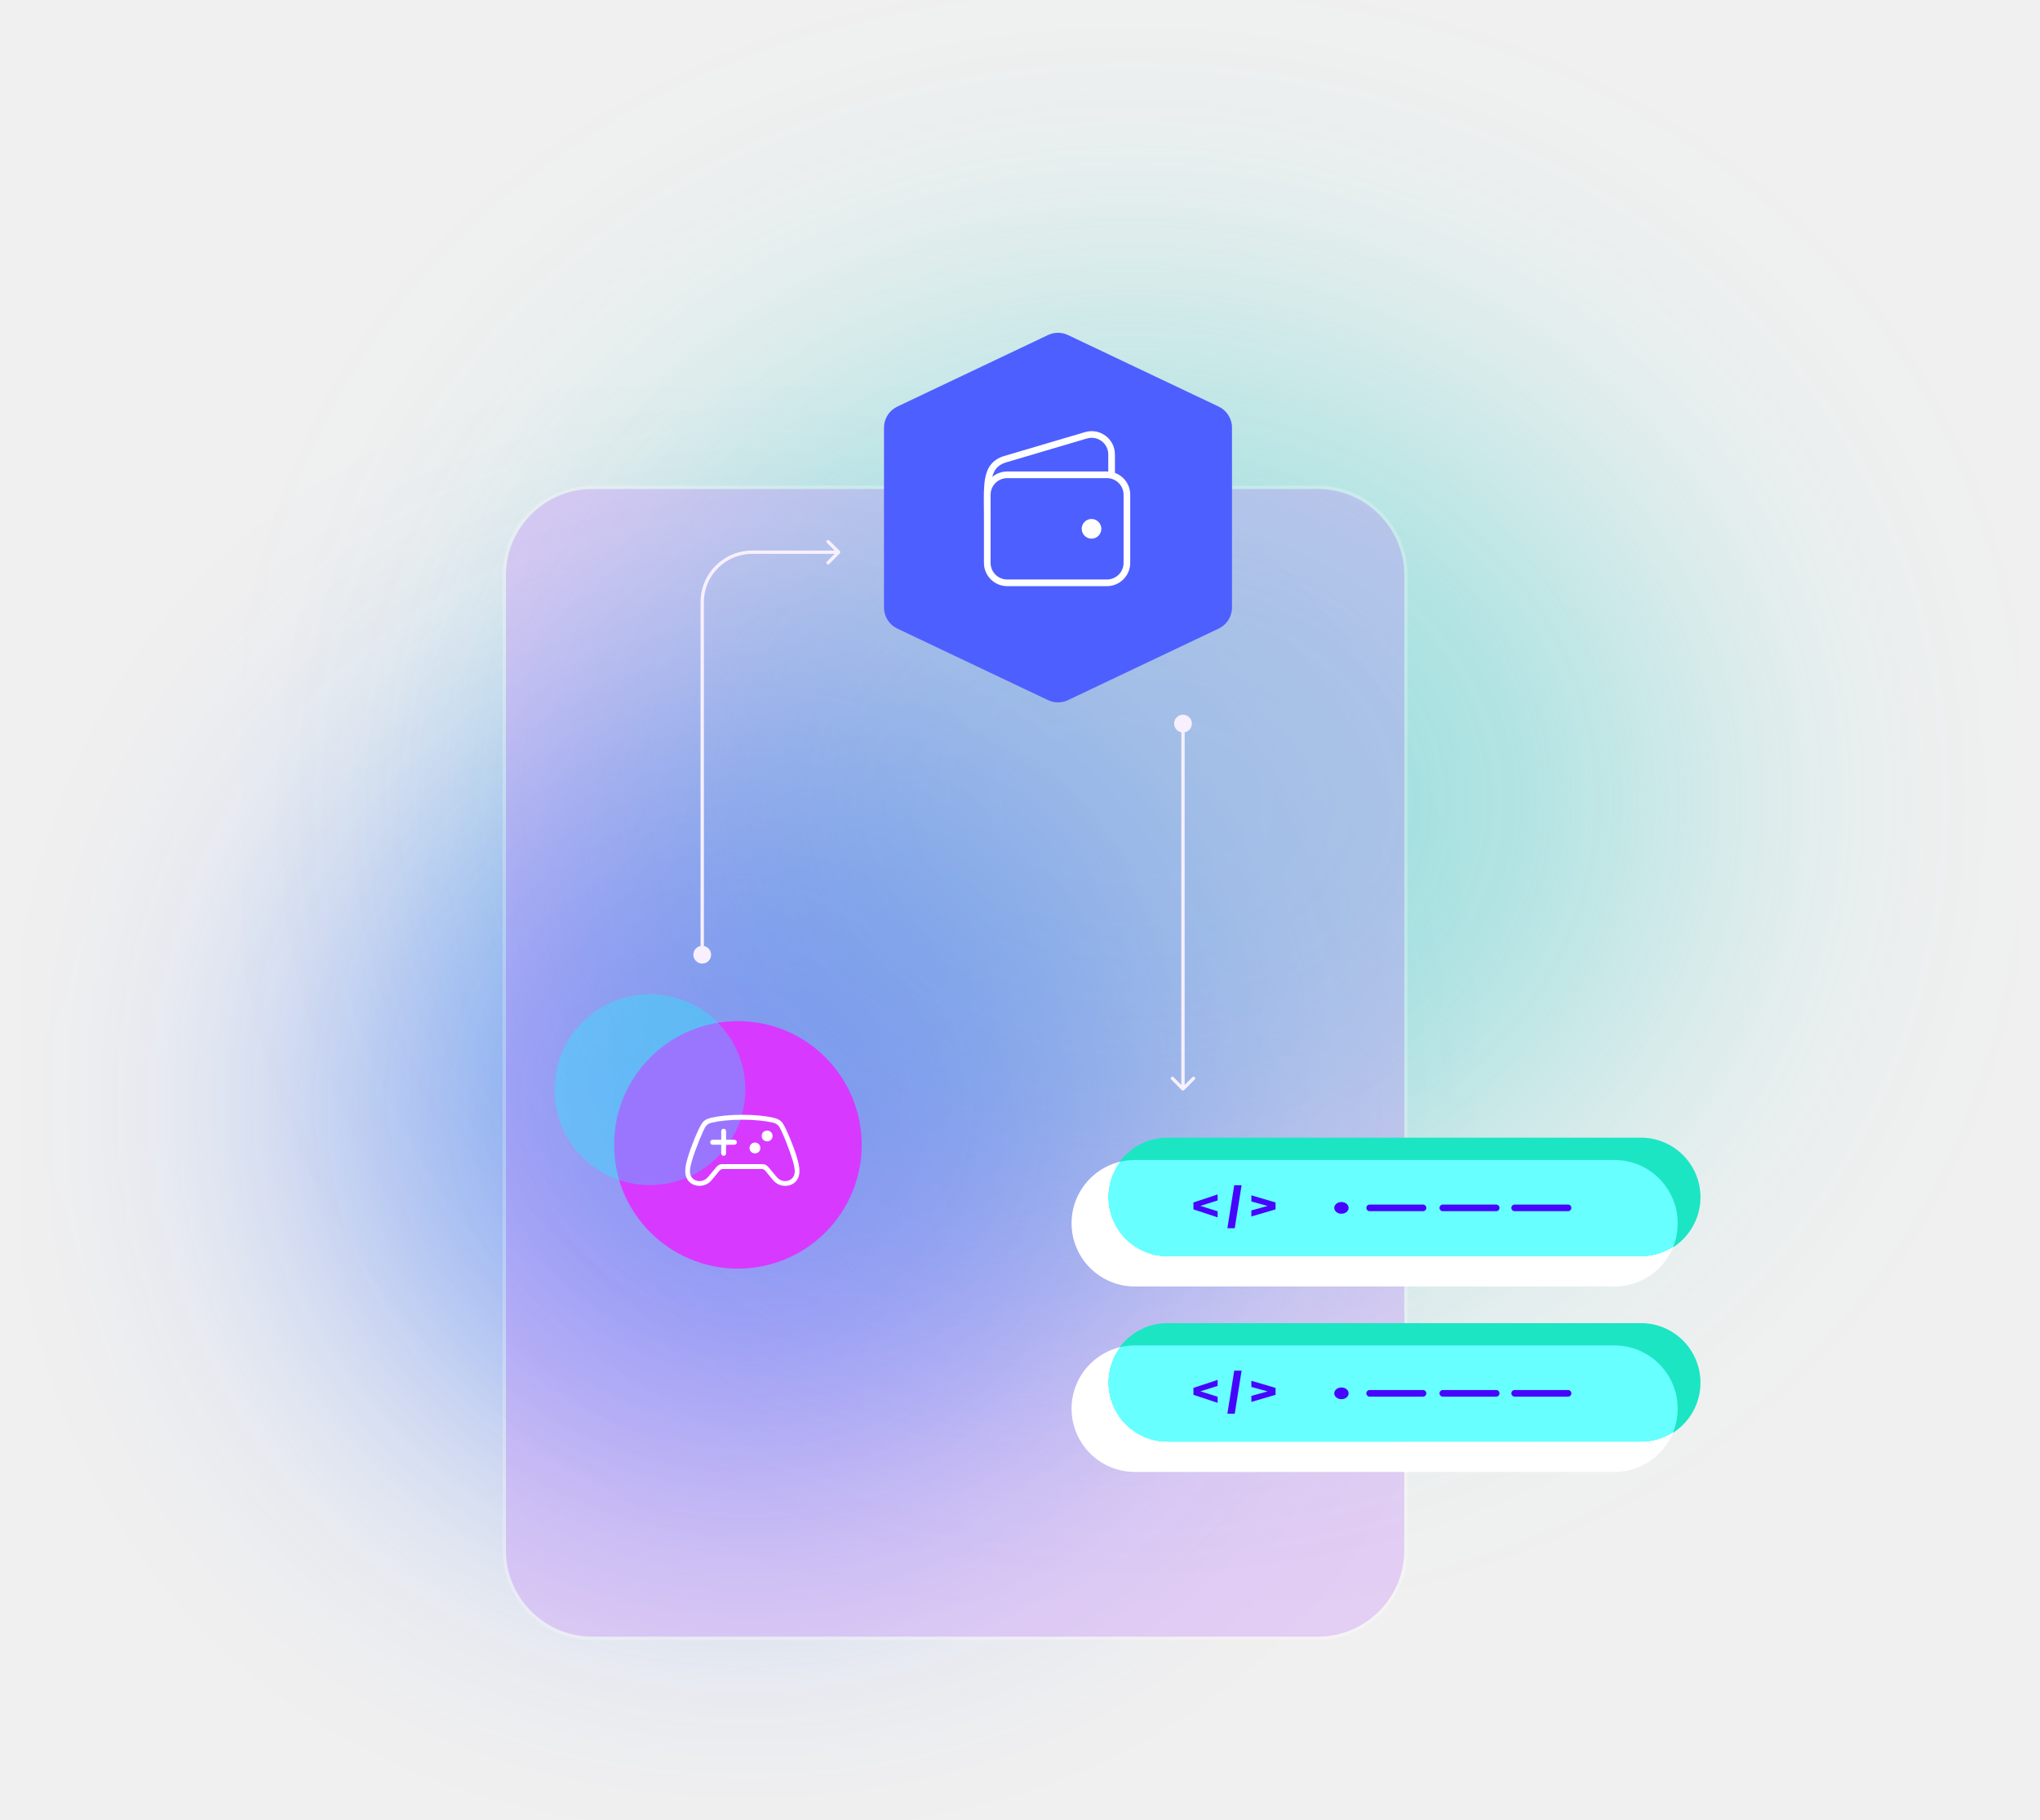
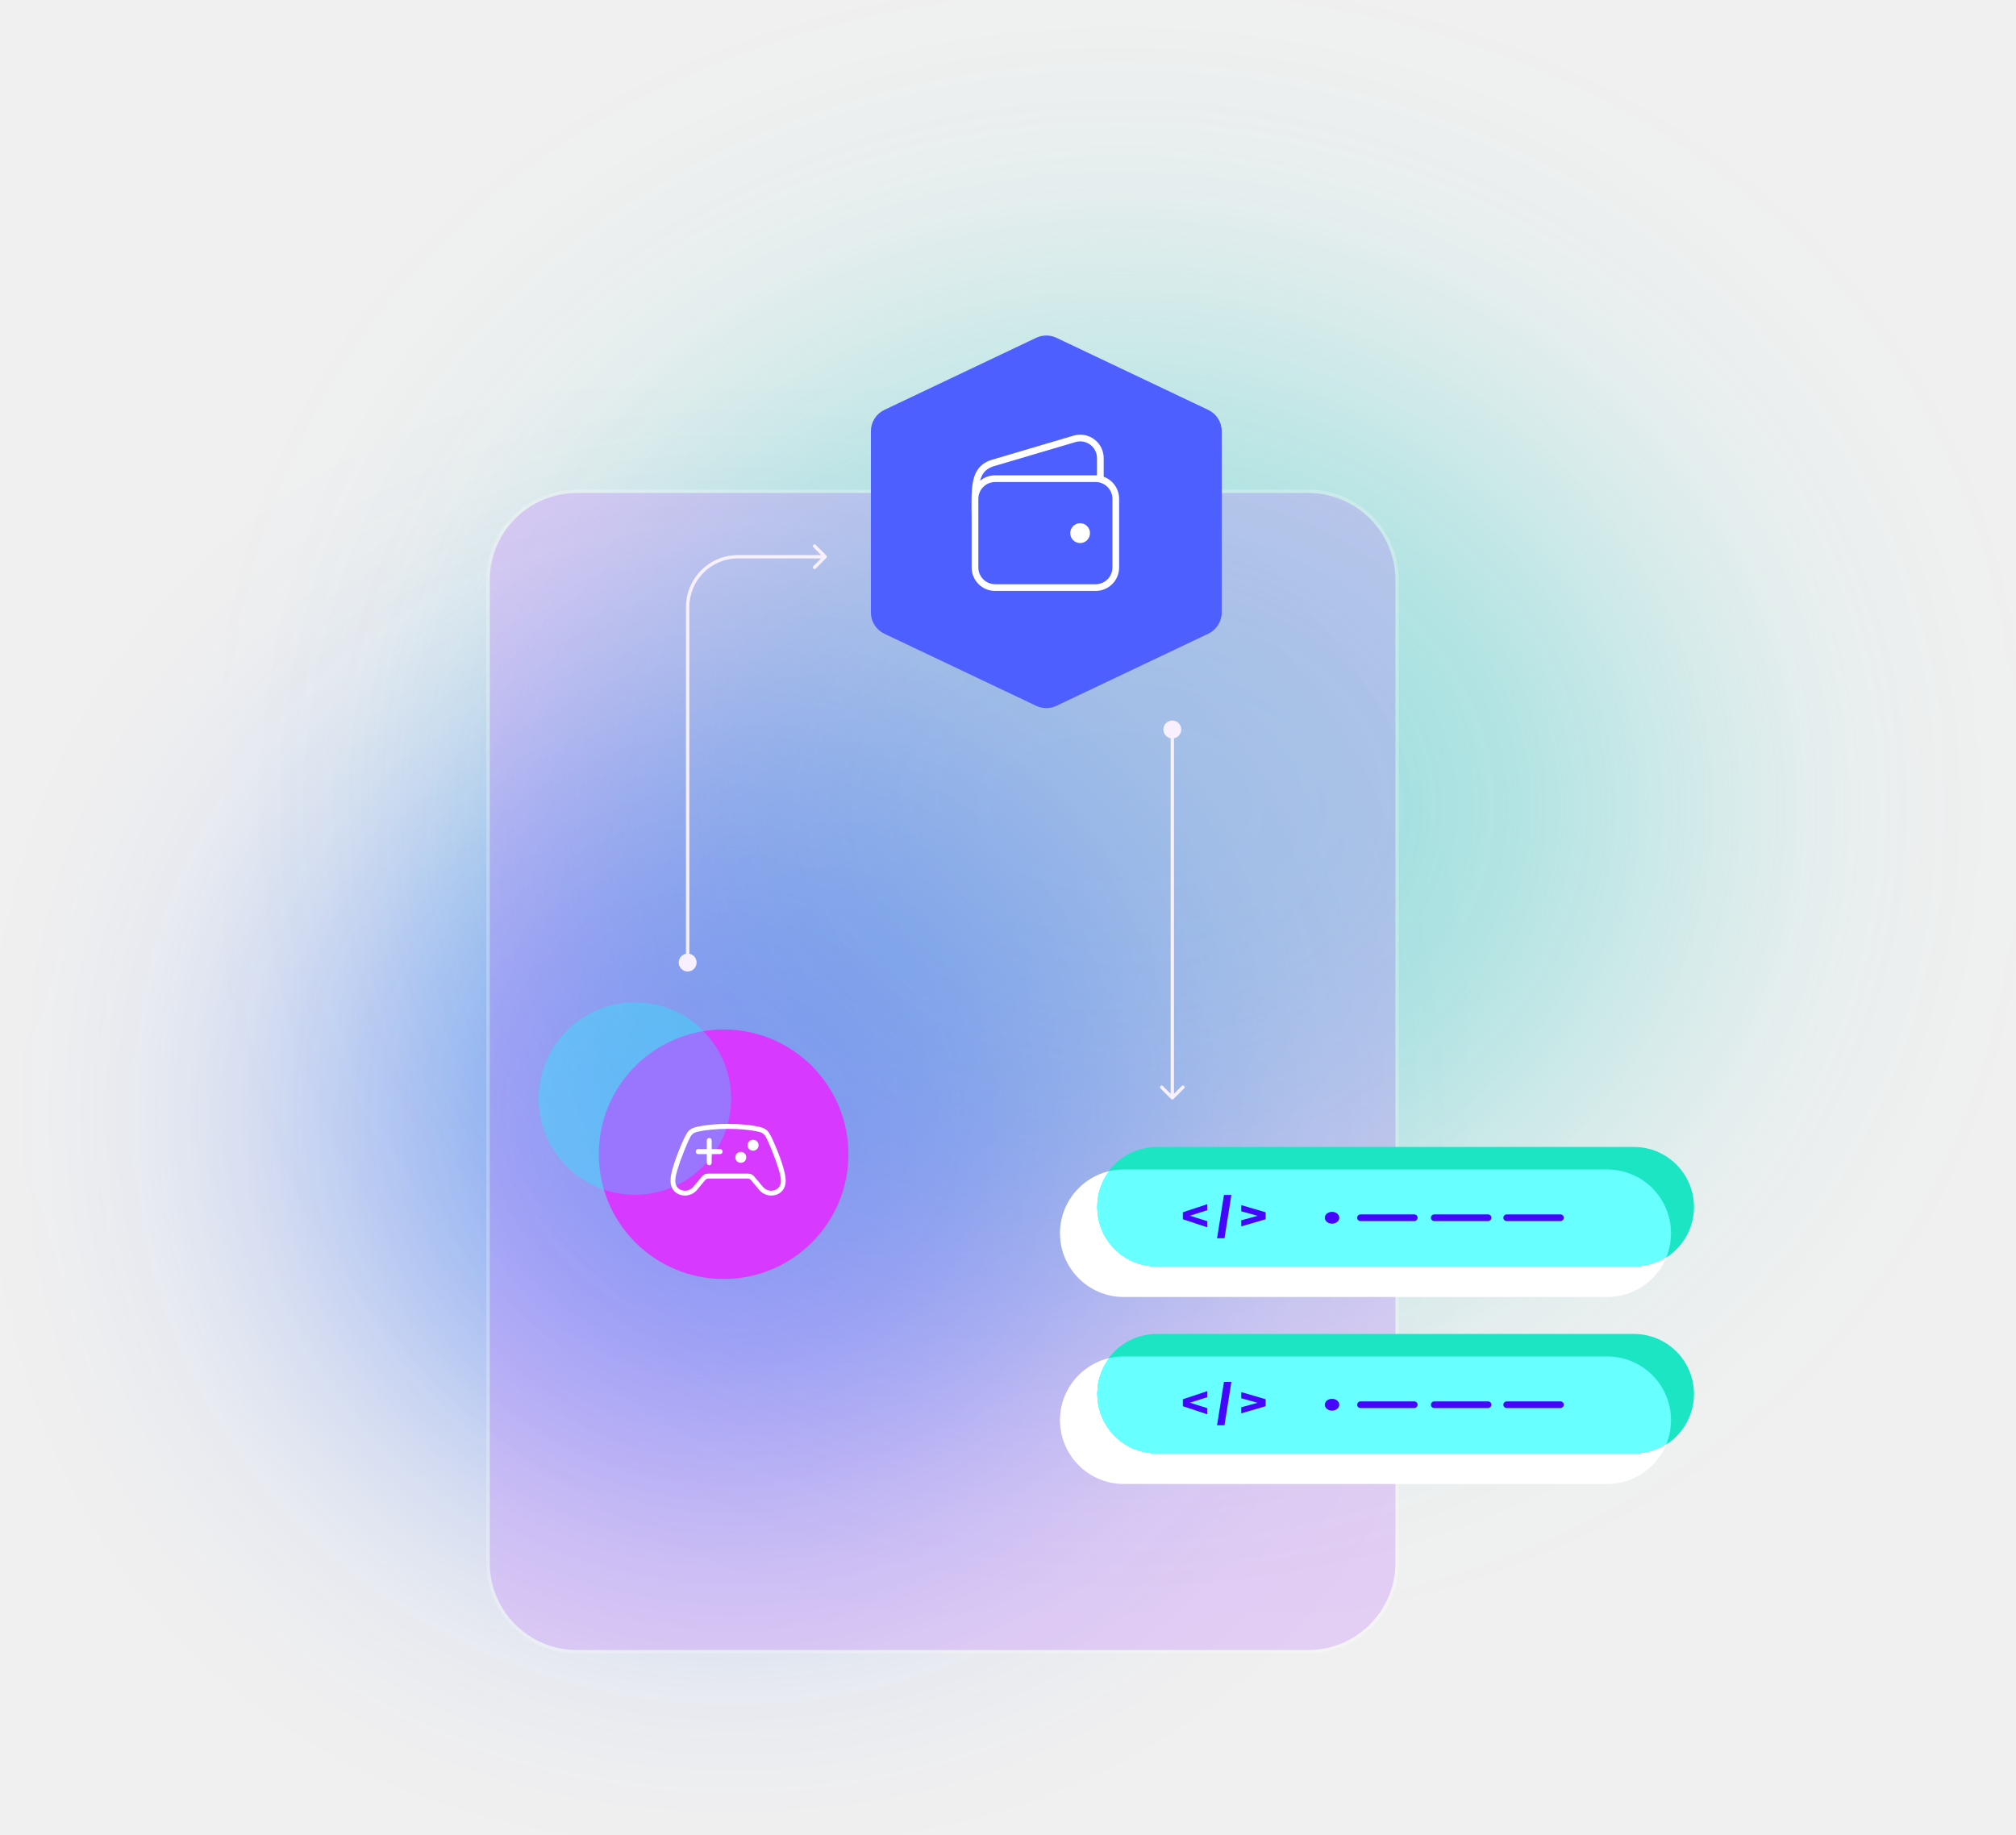
- <svg xmlns="http://www.w3.org/2000/svg" width="501" height="447" viewBox="0 0 601 547" fill="none">
+ <svg xmlns="http://www.w3.org/2000/svg" width="601" height="547" viewBox="0 0 601 547" fill="none">
  <g opacity="0.47" filter="url(#filter0_f_147_2186)">
    <ellipse cx="218.5" cy="331.5" rx="118.5" ry="115.5" fill="#064BFB" />
  </g>
  <g opacity="0.37" filter="url(#filter1_f_147_2186)">
    <ellipse cx="334" cy="240.5" rx="167" ry="140.5" fill="#1DC6C3" />
  </g>
  <rect opacity="0.24" x="145.5" y="146.5" width="271" height="346" rx="26.5" fill="#BA62FE" stroke="white" />
  <path d="M205 289.667C206.473 289.667 207.667 288.473 207.667 287C207.667 285.527 206.473 284.333 205 284.333C203.527 284.333 202.333 285.527 202.333 287C202.333 288.473 203.527 289.667 205 289.667ZM246.354 166.354C246.549 166.158 246.549 165.842 246.354 165.646L243.172 162.464C242.976 162.269 242.66 162.269 242.464 162.464C242.269 162.66 242.269 162.976 242.464 163.172L245.293 166L242.464 168.828C242.269 169.024 242.269 169.34 242.464 169.536C242.66 169.731 242.976 169.731 243.172 169.536L246.354 166.354ZM205.5 287V181H204.5V287H205.5ZM220 166.5H246V165.5H220V166.5ZM205.5 181C205.5 172.992 211.992 166.5 220 166.5V165.5C211.44 165.5 204.5 172.44 204.5 181H205.5Z" fill="#F8F0FF" />
  <ellipse cx="215.718" cy="344.162" rx="37.203" ry="37.198" fill="#D739FF" />
  <g style="mix-blend-mode:hard-light" opacity="0.41">
    <ellipse cx="189.273" cy="327.579" rx="28.687" ry="28.683" fill="#27DFDC" />
  </g>
  <path d="M207.421 343.36C207.421 343.601 207.485 343.79 207.613 343.926C207.75 344.063 207.938 344.131 208.179 344.131H210.707V346.67C210.707 346.903 210.771 347.092 210.899 347.236C211.028 347.372 211.204 347.441 211.429 347.441C211.654 347.441 211.83 347.372 211.959 347.236C212.095 347.092 212.163 346.903 212.163 346.67V344.131H214.595C214.844 344.131 215.04 344.063 215.185 343.926C215.329 343.79 215.401 343.601 215.401 343.36C215.401 343.144 215.329 342.967 215.185 342.831C215.04 342.694 214.844 342.626 214.595 342.626H212.163V340.087C212.163 339.854 212.095 339.669 211.959 339.533C211.83 339.397 211.654 339.328 211.429 339.328C211.204 339.328 211.028 339.397 210.899 339.533C210.771 339.669 210.707 339.854 210.707 340.087V342.626H208.179C207.938 342.626 207.75 342.694 207.613 342.831C207.485 342.967 207.421 343.144 207.421 343.36ZM224.514 343.108C224.963 343.108 225.344 342.955 225.657 342.65C225.978 342.337 226.139 341.952 226.139 341.495C226.139 341.03 225.978 340.64 225.657 340.327C225.344 340.014 224.963 339.858 224.514 339.858C224.056 339.858 223.667 340.014 223.346 340.327C223.033 340.64 222.877 341.03 222.877 341.495C222.877 341.952 223.033 342.337 223.346 342.65C223.667 342.955 224.056 343.108 224.514 343.108ZM220.842 346.718C221.3 346.718 221.685 346.566 221.998 346.261C222.311 345.948 222.467 345.559 222.467 345.094C222.467 344.636 222.311 344.251 221.998 343.938C221.685 343.625 221.3 343.469 220.842 343.469C220.393 343.469 220.008 343.625 219.687 343.938C219.374 344.251 219.217 344.636 219.217 345.094C219.217 345.559 219.374 345.948 219.687 346.261C220.008 346.566 220.393 346.718 220.842 346.718ZM199.897 352.05C199.897 352.941 200.078 353.719 200.439 354.385C200.808 355.051 201.318 355.565 201.968 355.926C202.626 356.295 203.392 356.48 204.267 356.48C204.925 356.48 205.571 356.331 206.205 356.034C206.839 355.745 207.401 355.3 207.89 354.698L210.117 352.002C210.285 351.794 210.458 351.645 210.635 351.557C210.819 351.469 211.004 351.424 211.188 351.424H222.925C223.117 351.424 223.302 351.469 223.478 351.557C223.655 351.645 223.832 351.794 224.008 352.002L226.235 354.698C226.725 355.3 227.286 355.745 227.92 356.034C228.554 356.331 229.2 356.48 229.858 356.48C230.733 356.48 231.495 356.295 232.145 355.926C232.803 355.565 233.313 355.051 233.674 354.385C234.043 353.719 234.228 352.941 234.228 352.05C234.228 351.473 234.16 350.847 234.023 350.173C233.887 349.491 233.702 348.757 233.469 347.97C233.229 347.144 232.932 346.245 232.579 345.274C232.226 344.303 231.844 343.324 231.435 342.337C231.026 341.342 230.617 340.404 230.207 339.521C229.87 338.823 229.557 338.245 229.268 337.788C228.98 337.331 228.61 336.961 228.161 336.681C227.712 336.392 227.082 336.155 226.271 335.97C225.108 335.706 223.747 335.497 222.19 335.345C220.642 335.192 218.932 335.116 217.063 335.116C215.201 335.116 213.491 335.192 211.935 335.345C210.378 335.497 209.018 335.706 207.854 335.97C207.043 336.155 206.413 336.392 205.964 336.681C205.515 336.961 205.146 337.331 204.857 337.788C204.568 338.245 204.255 338.823 203.918 339.521C203.5 340.404 203.087 341.342 202.678 342.337C202.277 343.324 201.899 344.303 201.546 345.274C201.193 346.245 200.896 347.144 200.656 347.97C200.415 348.757 200.226 349.491 200.09 350.173C199.961 350.847 199.897 351.473 199.897 352.05ZM201.318 352.123C201.318 351.737 201.362 351.292 201.45 350.787C201.538 350.281 201.699 349.639 201.932 348.861C202.188 348.002 202.497 347.063 202.858 346.044C203.228 345.025 203.621 343.998 204.038 342.963C204.463 341.92 204.881 340.941 205.29 340.027C205.491 339.593 205.687 339.208 205.88 338.871C206.072 338.534 206.325 338.245 206.638 338.005C206.959 337.764 207.405 337.579 207.974 337.451C209.09 337.194 210.418 336.989 211.959 336.837C213.507 336.677 215.209 336.596 217.063 336.596C218.916 336.596 220.614 336.677 222.154 336.837C223.703 336.989 225.035 337.194 226.151 337.451C226.721 337.587 227.162 337.776 227.475 338.017C227.788 338.249 228.041 338.534 228.233 338.871C228.426 339.208 228.622 339.593 228.823 340.027C229.248 340.941 229.67 341.92 230.087 342.963C230.504 343.998 230.893 345.025 231.255 346.044C231.616 347.063 231.929 348.002 232.194 348.861C232.418 349.639 232.575 350.281 232.663 350.787C232.759 351.292 232.807 351.737 232.807 352.123C232.807 353.013 232.531 353.723 231.977 354.253C231.431 354.782 230.729 355.047 229.87 355.047C228.883 355.047 228 354.578 227.222 353.639L224.947 350.907C224.674 350.578 224.393 350.337 224.104 350.185C223.815 350.024 223.438 349.944 222.973 349.944H211.152C210.679 349.944 210.298 350.024 210.009 350.185C209.728 350.337 209.451 350.578 209.178 350.907L206.903 353.639C206.526 354.096 206.109 354.445 205.651 354.686C205.202 354.927 204.732 355.047 204.243 355.047C203.392 355.047 202.69 354.782 202.136 354.253C201.59 353.723 201.318 353.013 201.318 352.123Z" fill="white" />
  <path d="M259.624 128.555C259.624 125.853 261.179 123.392 263.62 122.232L308.914 100.718C310.814 99.816 313.02 99.816 314.921 100.718L360.214 122.232C362.655 123.392 364.211 125.853 364.211 128.555V182.631C364.211 185.334 362.655 187.795 360.214 188.954L314.921 210.468C313.02 211.371 310.814 211.371 308.914 210.468L263.62 188.954C261.179 187.795 259.624 185.334 259.624 182.631V128.555Z" fill="#4E5FFF" />
  <path fill-rule="evenodd" clip-rule="evenodd" d="M327.028 136.611C327.028 133.27 323.814 130.869 320.61 131.817L296.106 139.064C294.788 139.498 293.904 140.136 293.284 140.941C292.785 141.588 292.423 142.387 292.168 143.367C293.384 142.348 294.951 141.734 296.661 141.734H326.629C326.763 141.734 326.896 141.738 327.028 141.745V136.611ZM289.661 155.404H289.661V169.204C289.661 173.07 292.795 176.204 296.661 176.204H326.629C330.495 176.204 333.629 173.07 333.629 169.204V148.734C333.629 145.711 331.712 143.135 329.028 142.156V136.611C329.028 131.934 324.528 128.572 320.043 129.899L295.524 137.15L295.51 137.154L295.496 137.159C293.845 137.7 292.6 138.551 291.7 139.72C290.809 140.876 290.307 142.275 290.018 143.829C289.577 146.206 289.607 149.167 289.641 152.515C289.651 153.449 289.661 154.414 289.661 155.404ZM296.661 143.734C293.9 143.734 291.661 145.973 291.661 148.734V169.204C291.661 171.965 293.9 174.204 296.661 174.204H326.629C329.391 174.204 331.629 171.965 331.629 169.204V148.734C331.629 145.973 329.391 143.734 326.629 143.734H296.661ZM321.998 161.928C323.627 161.928 324.947 160.603 324.947 158.968C324.947 157.334 323.627 156.009 321.998 156.009C320.369 156.009 319.049 157.334 319.049 158.968C319.049 160.603 320.369 161.928 321.998 161.928Z" fill="white" />
  <path d="M349.483 214.851C348.01 214.851 346.816 216.045 346.816 217.517C346.816 218.99 348.01 220.184 349.483 220.184C350.956 220.184 352.15 218.99 352.15 217.517C352.15 216.045 350.956 214.851 349.483 214.851ZM349.129 327.698C349.325 327.894 349.641 327.894 349.836 327.698L353.018 324.516C353.214 324.321 353.214 324.005 353.018 323.809C352.823 323.614 352.507 323.614 352.311 323.809L349.483 326.638L346.654 323.809C346.459 323.614 346.143 323.614 345.947 323.809C345.752 324.005 345.752 324.321 345.947 324.516L349.129 327.698ZM348.983 217.517L348.983 327.345L349.983 327.345L349.983 217.517L348.983 217.517Z" fill="#F8F0FF" />
  <rect x="326.957" y="397.749" width="178.043" height="35.784" rx="17.892" fill="#1CE5C3" />
  <g style="mix-blend-mode:color-dodge">
    <rect x="316" y="404.458" width="182.152" height="38.02" rx="19.01" fill="#BA62FE" />
  </g>
  <ellipse cx="397.102" cy="418.853" rx="2.156" ry="1.76" fill="#4606FB" />
  <rect x="404.587" y="417.86" width="18.028" height="1.984" rx="0.992" fill="#4606FB" />
  <rect x="448.169" y="417.86" width="18.028" height="1.984" rx="0.992" fill="#4606FB" />
  <rect x="426.576" y="417.86" width="18.028" height="1.984" rx="0.992" fill="#4606FB" />
  <path d="M352.623 419.296L359.892 421.703V419.878L352.834 417.65V418.836L359.892 416.616V414.812L352.623 417.219V419.296Z" fill="#4606FB" />
  <path d="M367.093 412.046H364.884L362.825 424.973H365.034L367.093 412.046Z" fill="#4606FB" />
  <path d="M377.304 417.219L370.035 415.085V416.925L377.155 418.894V417.658L370.035 419.619V421.43L377.304 419.296V417.219Z" fill="#4606FB" />
  <rect x="326.957" y="342" width="178.043" height="35.784" rx="17.892" fill="#1CE5C3" />
  <g style="mix-blend-mode:color-dodge">
    <rect x="316" y="348.71" width="182.152" height="38.02" rx="19.01" fill="#BA62FE" />
  </g>
  <ellipse cx="397.102" cy="363.104" rx="2.156" ry="1.76" fill="#4606FB" />
  <rect x="404.587" y="362.112" width="18.028" height="1.984" rx="0.992" fill="#4606FB" />
  <rect x="448.169" y="362.112" width="18.028" height="1.984" rx="0.992" fill="#4606FB" />
  <rect x="426.576" y="362.112" width="18.028" height="1.984" rx="0.992" fill="#4606FB" />
  <path d="M352.623 363.547L359.892 365.954V364.129L352.834 361.902V363.087L359.892 360.867V359.063L352.623 361.471V363.547Z" fill="#4606FB" />
  <path d="M367.093 356.297H364.884L362.825 369.224H365.034L367.093 356.297Z" fill="#4606FB" />
  <path d="M377.304 361.471L370.035 359.336V361.176L377.155 363.145V361.909L370.035 363.871V365.681L377.304 363.547V361.471Z" fill="#4606FB" />
  <defs>
    <filter id="filter0_f_147_2186" x="0" y="116" width="437" height="431" filterUnits="userSpaceOnUse" color-interpolation-filters="sRGB">
      <feFlood flood-opacity="0" result="BackgroundImageFix" />
      <feBlend mode="normal" in="SourceGraphic" in2="BackgroundImageFix" result="shape" />
      <feGaussianBlur stdDeviation="50" result="effect1_foregroundBlur_147_2186" />
    </filter>
    <filter id="filter1_f_147_2186" x="67" y="0" width="534" height="481" filterUnits="userSpaceOnUse" color-interpolation-filters="sRGB">
      <feFlood flood-opacity="0" result="BackgroundImageFix" />
      <feBlend mode="normal" in="SourceGraphic" in2="BackgroundImageFix" result="shape" />
      <feGaussianBlur stdDeviation="50" result="effect1_foregroundBlur_147_2186" />
    </filter>
  </defs>
</svg>
